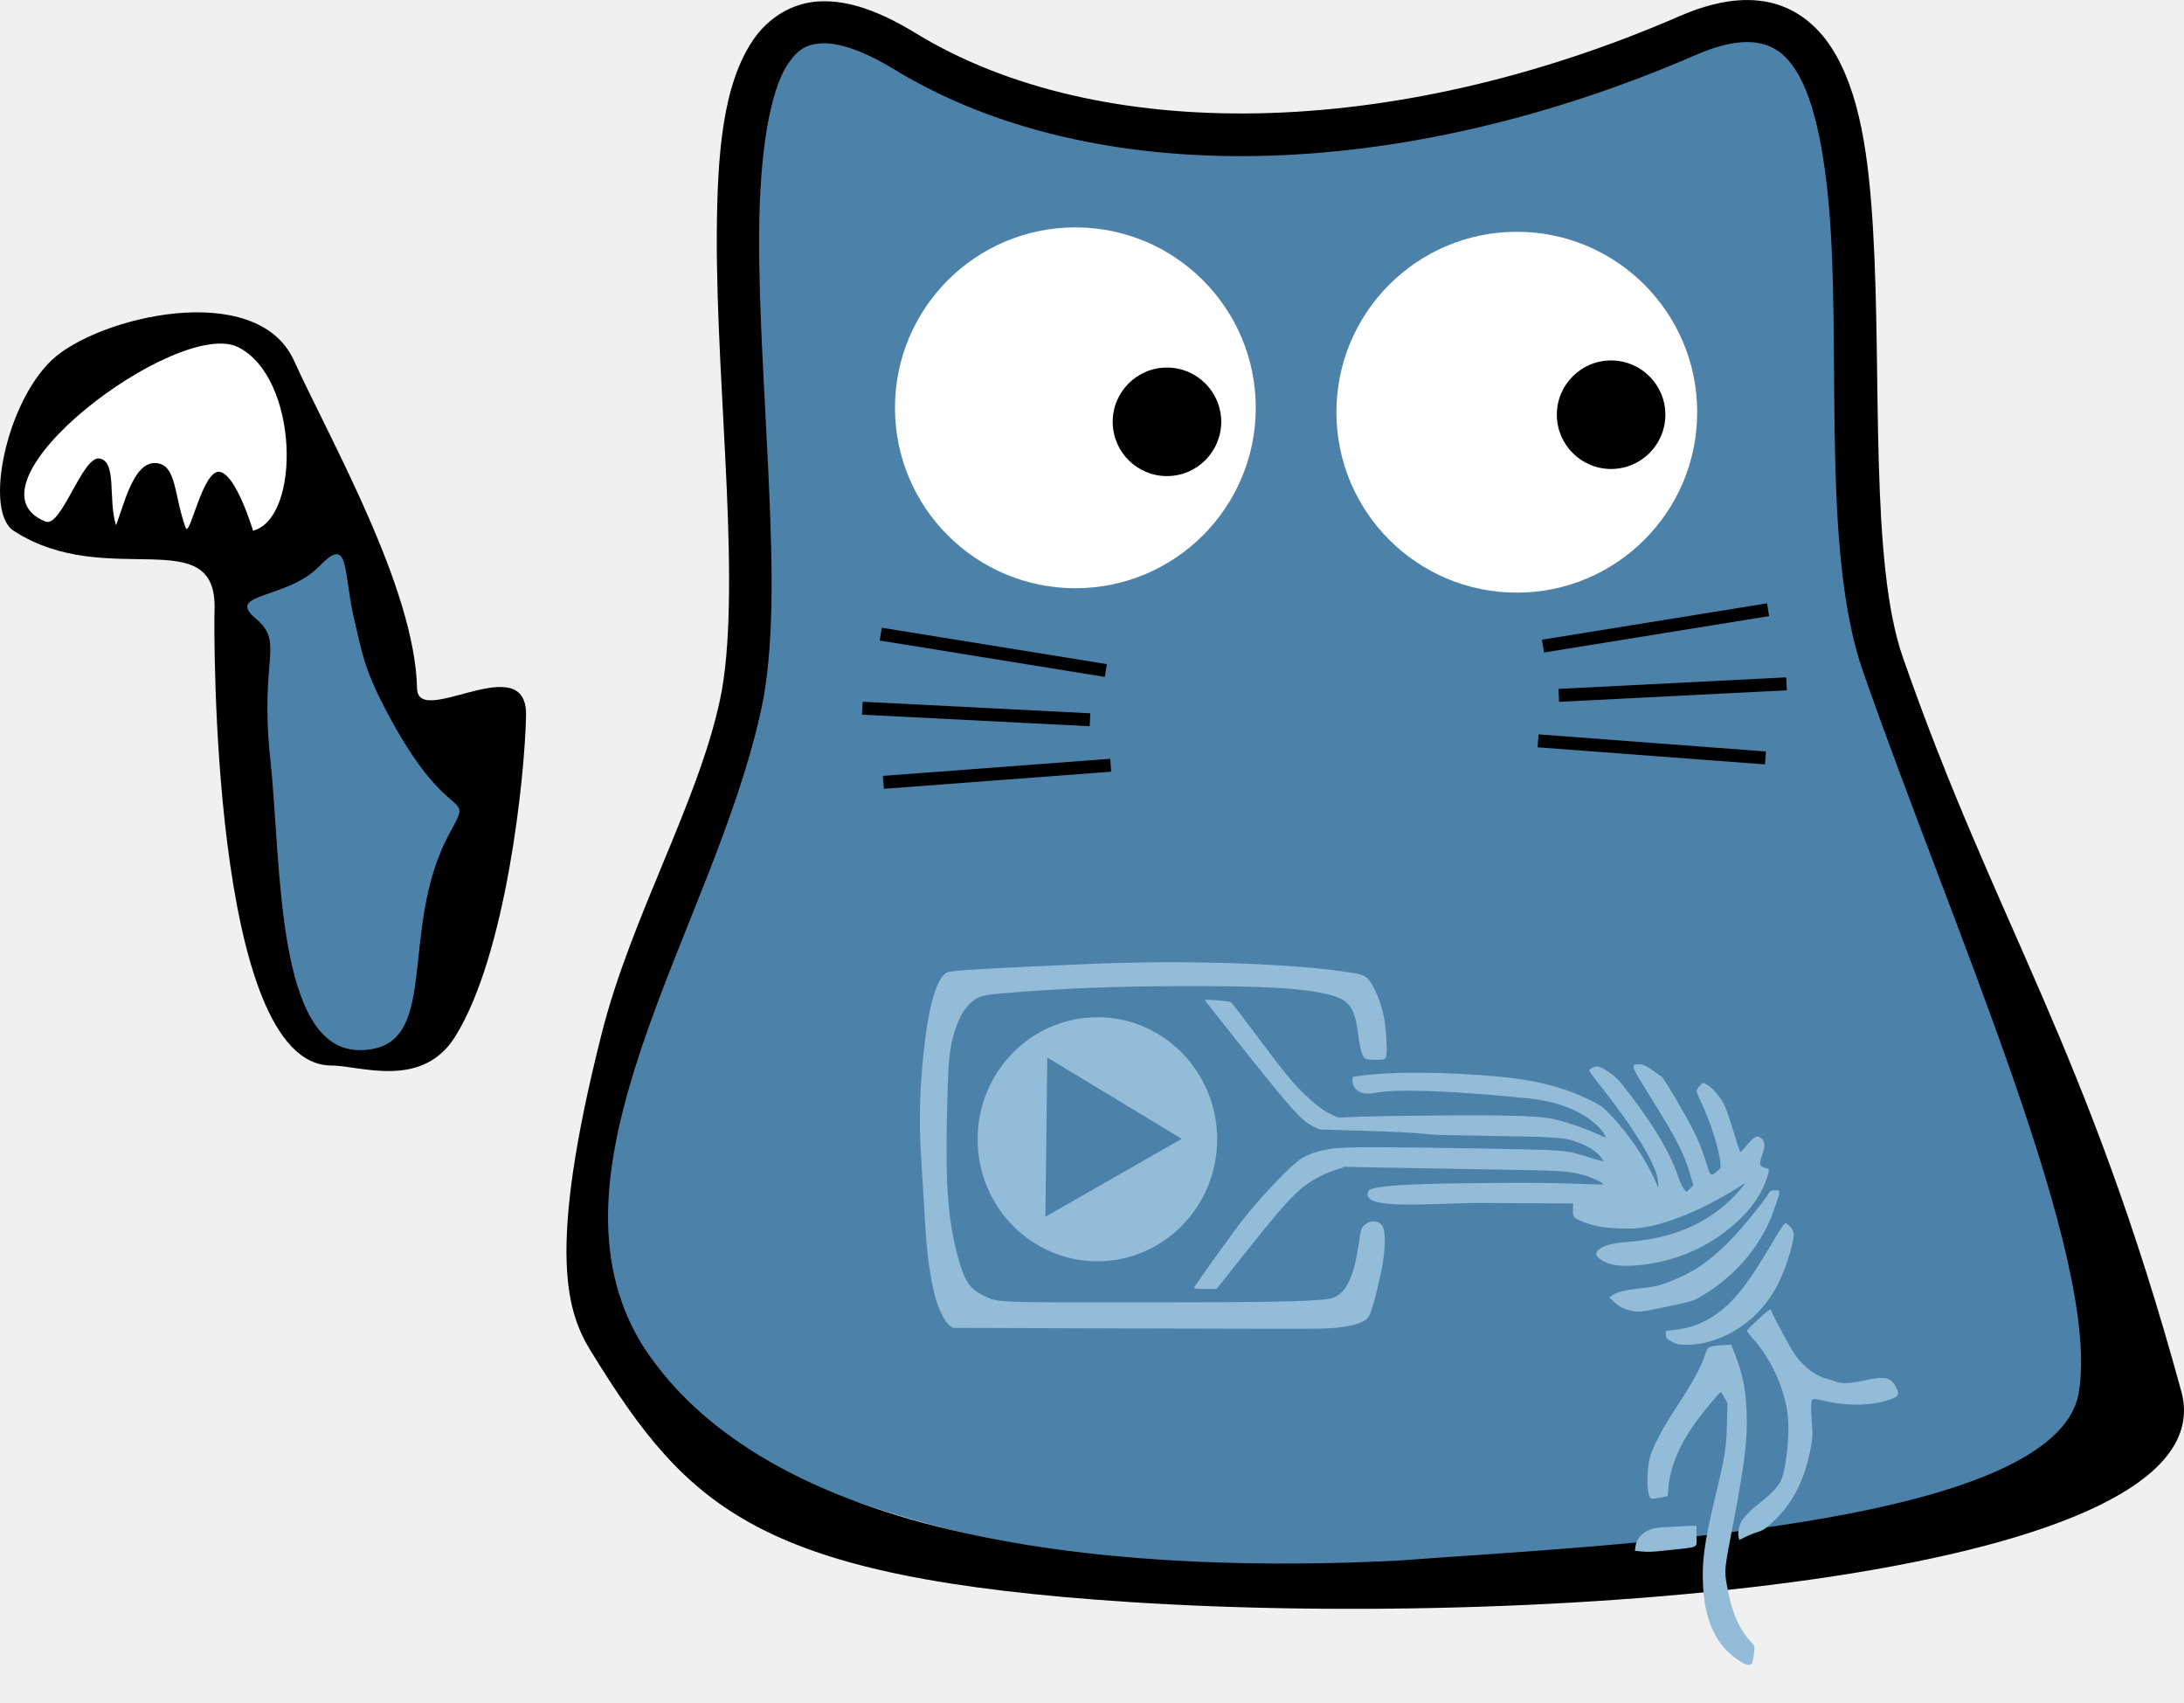
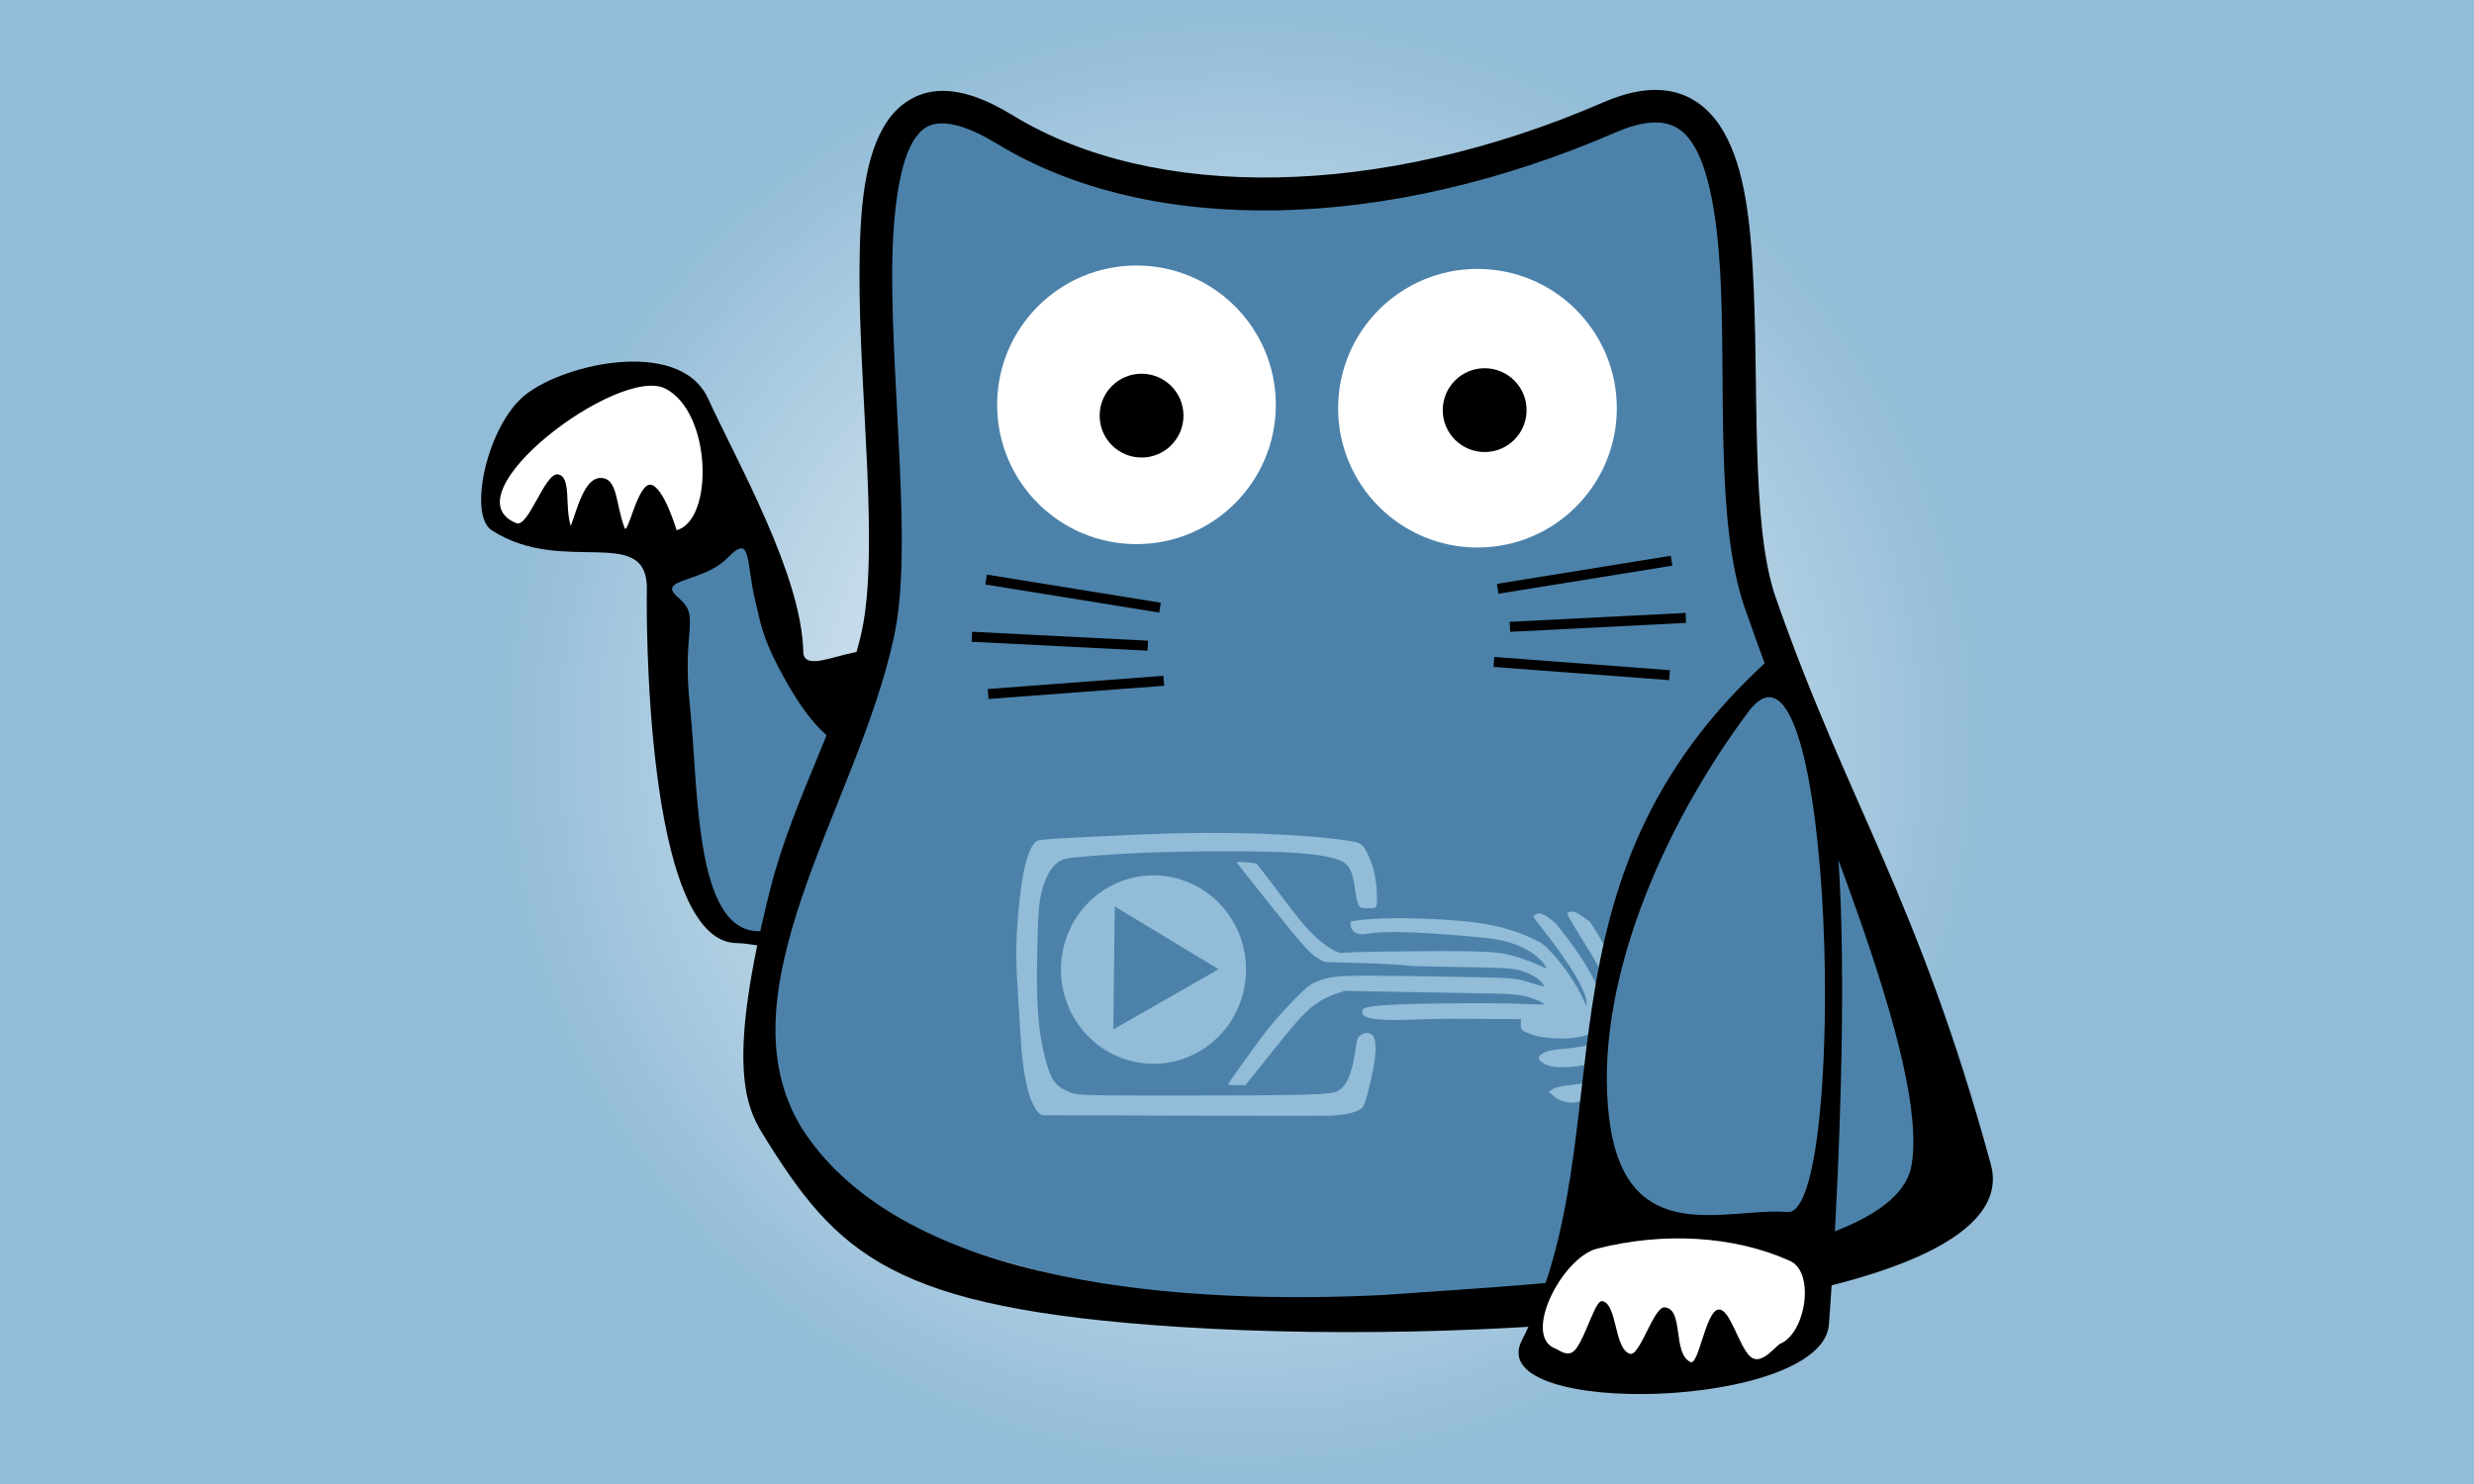
- <svg xmlns="http://www.w3.org/2000/svg" width="154.164" height="120.154" viewBox="0 0 154.164 120.154" id="svg4193" version="1.1">
-   <defs id="defs4195" />
-   <g id="layer1" transform="translate(31.39853,-924.3104)">
-     <path style="fill:#000000;fill-rule:evenodd;stroke:none;stroke-width:1px;stroke-linecap:butt;stroke-linejoin:miter;stroke-opacity:1" d="m -1.959,972.894 c -0.148,-7.051 -6.059,-17.389 -8.7,-23.156 -2.641,-5.767 -13.887,-3.062 -17.104,0.003 -3.217,3.066 -4.78,10.658 -2.674,12.027 6.598,4.289 14.419,-0.781 14.182,5.627 -0.041,1.103 -0.292,32.111 8.248,32.111 1.992,0 6.384,1.713 8.728,-2.025 3.617,-5.767 4.931,-18.381 5.013,-22.672 0.093,-4.849 -7.633,0.953 -7.693,-1.915 z" id="path4165" />
-     <path style="fill:#ffffff;fill-rule:evenodd;stroke:none;stroke-width:1px;stroke-linecap:butt;stroke-linejoin:miter;stroke-opacity:1" d="m -28.188,961.119 c 1.132,0.459 2.613,-4.697 3.834,-4.45 1.221,0.247 0.573,2.855 1.141,4.71 0.554,-1.365 1.201,-4.421 2.754,-4.39 1.553,0.03 1.323,2.287 2.165,4.566 0.283,0.767 1.193,-4.064 2.375,-3.946 1.182,0.117 2.383,4.158 2.383,4.158 3.409,-0.917 3.223,-10.797 -1.038,-12.949 -4.261,-2.152 -19.978,9.724 -13.615,12.302 z" id="path4189" />
-     <path style="fill:#4c82aa;fill-opacity:1;fill-rule:evenodd;stroke:none;stroke-width:3;stroke-linecap:butt;stroke-linejoin:miter;stroke-miterlimit:4;stroke-dasharray:none;stroke-opacity:1" d="m 20.943,973.993 c -3.293,15.086 -16.468,32.376 -8.287,45.562 14.302,23.932 121.499,21.969 107.4,-2.37 -14.099,-24.339 -12.501,-30.475 -17.975,-46.001 -5.109,-14.491 3.899,-51.554 -13.86,-43.963 -20.809,8.895 -42.101,9.224 -55.622,1.093 -19.404,-11.669 -8.306,30.331 -11.656,45.678 z" id="path4747" />
-     <circle style="fill:#ffffff;fill-opacity:1;stroke:none;stroke-width:1;stroke-linecap:round;stroke-linejoin:bevel;stroke-miterlimit:4;stroke-dasharray:none;stroke-dashoffset:0;stroke-opacity:1" id="path4786" cx="44.51" cy="953.091" r="12.733" />
-     <circle style="fill:#ffffff;fill-opacity:1;stroke:none;stroke-width:1;stroke-linecap:round;stroke-linejoin:bevel;stroke-miterlimit:4;stroke-dasharray:none;stroke-dashoffset:0;stroke-opacity:1" id="path4786-0" cx="75.67" cy="953.402" r="12.733" />
-     <circle style="fill:#000000;fill-opacity:1;stroke:none;stroke-width:1;stroke-linecap:round;stroke-linejoin:bevel;stroke-miterlimit:4;stroke-dasharray:none;stroke-dashoffset:0;stroke-opacity:1" id="path4803" cx="50.975" cy="954.08" r="3.83" />
-     <circle style="fill:#000000;fill-opacity:1;stroke:none;stroke-width:1;stroke-linecap:round;stroke-linejoin:bevel;stroke-miterlimit:4;stroke-dasharray:none;stroke-dashoffset:0;stroke-opacity:1" id="path4803-4" cx="82.326" cy="953.578" r="3.83" />
-     <path style="fill:#ee9225;fill-opacity:0;fill-rule:evenodd;stroke:none;stroke-width:1px;stroke-linecap:butt;stroke-linejoin:miter;stroke-opacity:1" d="m 35.483,975.939 c 22.889,8.645 44.73,4.029 54.971,1.44 8.879,-2.245 9.876,15.888 14.994,34.11 5.916,21.062 -62.396,29.301 -85.866,9.052 -10.742,-9.268 5.19,-48.648 15.901,-44.602 z" id="path4820" />
-     <path style="fill:#92bcd7;fill-opacity:1;fill-rule:evenodd;stroke:#000000;stroke-width:0.914px;stroke-linecap:butt;stroke-linejoin:miter;stroke-opacity:1" d="m 77.173,976.594 16.049,1.207" id="path4179-4" />
-     <path style="color:#000000;font-style:normal;font-variant:normal;font-weight:normal;font-stretch:normal;font-size:medium;line-height:normal;font-family:sans-serif;text-indent:0;text-align:start;text-decoration:none;text-decoration-line:none;text-decoration-style:solid;text-decoration-color:#000000;letter-spacing:normal;word-spacing:normal;text-transform:none;direction:ltr;block-progression:tb;writing-mode:lr-tb;baseline-shift:baseline;text-anchor:start;white-space:normal;clip-rule:nonzero;display:inline;overflow:visible;visibility:visible;opacity:1;isolation:auto;mix-blend-mode:normal;color-interpolation:sRGB;color-interpolation-filters:linearRGB;solid-color:#000000;solid-opacity:1;fill:#000000;fill-opacity:1;fill-rule:evenodd;stroke:none;stroke-width:3;stroke-linecap:butt;stroke-linejoin:miter;stroke-miterlimit:4;stroke-dasharray:none;stroke-dashoffset:0;stroke-opacity:1;color-rendering:auto;image-rendering:auto;shape-rendering:auto;text-rendering:auto;enable-background:accumulate" d="m 26.511,924.403 c -2.004,0.08 -3.699,1.178 -4.759,2.746 -2.12,3.137 -2.517,7.966 -2.552,13.585 -0.035,5.619 0.433,12.014 0.696,17.951 0.263,5.937 0.297,11.443 -0.471,15.015 -1.575,7.329 -6.259,15.291 -8.349,23.544 -3.969,15.674 -2.395,19.782 -0.729,22.483 6.854,11.107 11.784,15.943 38.017,17.646 30.023,1.949 77.764,-1.865 74.213,-14.865 -6.664,-24.392 -13.088,-32.956 -19.66,-51.816 -2.33,-6.687 -1.488,-19.751 -2.099,-30.136 -0.305,-5.193 -0.92,-9.763 -2.948,-12.897 -1.014,-1.567 -2.499,-2.772 -4.366,-3.181 -1.868,-0.409 -3.979,-0.055 -6.368,0.982 -20.347,8.832 -41.063,9.029 -53.887,1.198 -2.553,-1.559 -4.735,-2.334 -6.739,-2.253 z m 64.456,2.959 c 0.75,-0.12 1.377,-0.1 1.896,0.014 1.039,0.227 1.789,0.798 2.495,1.888 1.412,2.181 2.182,6.438 2.478,11.465 0.591,10.053 -0.505,22.997 2.26,30.933 6.329,18.163 16.819,41.352 15.244,50.915 -1.575,9.564 -34.194,10.819 -48.022,11.867 -17.754,0.905 -43.969,-0.547 -53.39,-15.231 -3.73,-6.104 -2.635,-13.243 -0.018,-21.028 2.618,-7.785 6.74,-15.972 8.437,-23.865 0.896,-4.17 0.799,-9.769 0.533,-15.765 -0.266,-5.996 -0.726,-12.364 -0.692,-17.804 0.034,-5.44 0.705,-9.964 2.044,-11.946 0.67,-0.991 1.303,-1.392 2.4,-1.436 1.097,-0.044 2.786,0.432 5.053,1.817 14.047,8.578 35.642,8.109 56.649,-1.009 1.011,-0.439 1.884,-0.696 2.633,-0.816 z" id="path4747-3" />
-     <path style="fill:#4c82aa;fill-opacity:1;fill-rule:evenodd;stroke:none;stroke-width:1px;stroke-linecap:butt;stroke-linejoin:miter;stroke-opacity:1" d="m 0.345,983.102 c 1.801,-3.304 0,0 -4.588,-8.835 -1.5,-2.889 -1.604,-3.995 -2.082,-5.94 -0.911,-3.707 -0.319,-6.348 -2.556,-4.037 -2.237,2.311 -6.62,1.857 -4.501,3.639 2.119,1.782 0.282,2.688 1.067,9.981 0.785,7.292 0.359,20.51 6.297,20.51 5.938,0 2.573,-8.365 6.363,-15.317 z" id="path4165-3" />
-     <g id="g4175" transform="translate(4.484485,-122.1363)">
-       <path id="path2161-7" d="m 86.794,1163.592 c -1.512,-1.02 -2.307,-2.669 -2.454,-5.092 -0.11,-1.806 0.071,-3.167 0.847,-6.388 0.694,-2.876 0.786,-3.452 0.831,-5.156 l 0.038,-1.481 -0.215,-0.395 c -0.118,-0.217 -0.235,-0.392 -0.26,-0.389 -0.078,0.01 -1.024,1.131 -1.598,1.896 -1.253,1.669 -1.964,3.316 -2.094,4.848 l -0.05,0.593 -0.404,0.084 c -0.815,0.169 -0.834,0.164 -0.949,-0.271 -0.154,-0.581 -0.081,-2.031 0.133,-2.669 0.291,-0.865 0.943,-2.076 1.876,-3.483 1.036,-1.562 1.711,-2.795 1.959,-3.579 0.203,-0.642 0.228,-0.657 1.193,-0.725 l 0.67,-0.048 0.24,0.61 c 0.57,1.453 0.78,2.474 0.849,4.13 0.078,1.891 -0.121,3.579 -0.909,7.697 -0.683,3.569 -0.675,3.487 -0.472,4.598 0.351,1.917 0.833,3.027 1.737,4.002 0.218,0.235 0.225,0.264 0.17,0.735 -0.031,0.27 -0.086,0.569 -0.123,0.665 -0.104,0.274 -0.426,0.216 -1.016,-0.182 z m -6.935,-7.669 -0.338,-0.03 0.042,-0.31 c 0.064,-0.476 0.369,-0.871 0.858,-1.11 0.379,-0.185 0.555,-0.215 1.648,-0.275 0.673,-0.037 1.354,-0.069 1.513,-0.071 l 0.29,0 0,0.734 c 0,0.867 0.222,0.747 -1.784,0.966 -1.411,0.154 -1.548,0.161 -2.229,0.1 z m 6.983,-0.991 c -0.064,-0.255 0.018,-0.762 0.171,-1.058 0.183,-0.355 0.702,-0.885 1.345,-1.376 0.663,-0.506 1.238,-1.096 1.43,-1.468 0.414,-0.8 0.694,-3.445 0.51,-4.819 -0.25,-1.873 -1.219,-3.958 -2.482,-5.34 -0.213,-0.233 -0.387,-0.457 -0.387,-0.499 0,-0.042 0.371,-0.42 0.825,-0.84 0.582,-0.538 0.836,-0.729 0.862,-0.648 0.102,0.322 1.393,2.73 1.683,3.14 0.627,0.887 1.46,1.519 2.278,1.729 0.191,0.049 0.478,0.14 0.638,0.201 0.422,0.162 1.002,0.138 1.975,-0.081 1.456,-0.329 1.92,-0.235 2.253,0.454 0.277,0.572 0.221,0.672 -0.503,0.916 -1.271,0.426 -2.946,0.445 -4.624,0.051 -0.517,-0.121 -0.706,-0.139 -0.774,-0.071 -0.101,0.101 -0.107,0.768 -0.015,1.861 0.051,0.613 0.034,0.88 -0.106,1.611 -0.426,2.222 -1.259,3.849 -2.625,5.126 -0.539,0.504 -0.735,0.637 -1.089,0.739 -0.237,0.068 -0.631,0.224 -0.875,0.347 l -0.443,0.223 z m -4.381,-13.65 c -0.116,-0.035 -0.334,-0.139 -0.483,-0.232 -0.223,-0.138 -0.272,-0.214 -0.272,-0.426 l 0,-0.258 0.522,-0.051 c 1.304,-0.128 2.358,-0.558 3.395,-1.388 1.107,-0.886 2.065,-2.162 3.625,-4.827 0.502,-0.858 0.819,-1.323 0.902,-1.324 0.156,0 0.512,0.404 0.576,0.659 0.104,0.412 -0.491,2.398 -1.058,3.536 -1.096,2.197 -2.935,3.692 -5.216,4.239 -0.634,0.152 -1.608,0.188 -1.991,0.073 z m -38.544,-1.083 -12.532,-0.039 -0.252,-0.18 c -0.317,-0.226 -0.801,-1.209 -1.016,-2.064 -0.371,-1.475 -0.587,-3.09 -0.706,-5.299 -0.045,-0.83 -0.154,-2.622 -0.242,-3.984 -0.176,-2.703 -0.163,-4.394 0.052,-6.923 0.324,-3.816 0.913,-6.105 1.705,-6.624 0.218,-0.143 2.501,-0.282 9.913,-0.603 6.972,-0.302 14.505,-0.054 18.739,0.619 0.955,0.151 1.13,0.286 1.589,1.215 0.463,0.94 0.729,2.007 0.798,3.209 0.075,1.308 0.044,1.617 -0.166,1.673 -0.27,0.072 -1.132,0.054 -1.284,-0.028 -0.22,-0.118 -0.378,-0.619 -0.507,-1.606 -0.272,-2.094 -0.642,-2.586 -2.225,-2.96 -1.768,-0.418 -4.456,-0.574 -9.804,-0.569 -5.198,0.01 -9.213,0.165 -13.242,0.528 -0.996,0.089 -1.28,0.143 -1.589,0.3 -0.8,0.406 -1.398,1.353 -1.765,2.797 -0.281,1.106 -0.337,1.832 -0.421,5.382 -0.12,5.104 0.075,7.576 0.803,10.22 0.44,1.598 0.806,2.14 1.757,2.604 1.057,0.515 0.643,0.497 11.13,0.494 9.089,0 12.09,-0.06 13.27,-0.252 1.098,-0.179 1.727,-1.317 2.088,-3.778 0.169,-1.148 0.189,-1.218 0.413,-1.417 0.454,-0.406 1.049,-0.357 1.302,0.107 0.227,0.417 0.18,1.764 -0.111,3.155 -0.376,1.794 -0.72,3.009 -0.92,3.247 -0.391,0.465 -1.544,0.743 -3.277,0.789 -0.532,0.015 -6.606,0.01 -13.499,-0.014 z m 35.275,-1.27 c -0.504,-0.125 -0.807,-0.288 -1.171,-0.632 l -0.297,-0.28 0.181,-0.147 c 0.28,-0.227 0.886,-0.379 1.984,-0.498 0.553,-0.06 1.162,-0.16 1.354,-0.222 2.104,-0.683 3.416,-1.524 5.117,-3.28 0.832,-0.859 2.545,-2.984 2.672,-3.314 0.026,-0.068 0.165,-0.105 0.382,-0.105 0.399,0 0.398,-0.046 0.016,1.119 -0.863,2.631 -2.644,4.808 -5.189,6.343 -0.572,0.345 -0.681,0.378 -2.429,0.743 -1.967,0.41 -2.035,0.417 -2.62,0.273 z m -10.637,-8.987 c 2.799,-0.032 5.147,-0.019 6.53,0.036 1.188,0.048 2.174,0.072 2.193,0.054 0.077,-0.077 -0.827,-0.511 -1.368,-0.657 -1.065,-0.287 -1.553,-0.318 -6.232,-0.39 -2.553,-0.039 -6.695,-0.112 -9.205,-0.162 -6.934,-0.138 -0.969,-0.136 -1.563,0.028 -1.05,0.288 -1.968,0.73 -2.746,1.322 -0.786,0.597 -1.692,1.615 -3.848,4.321 l -2.326,2.92 -0.808,0 c -0.682,0 -0.801,-0.018 -0.764,-0.115 0.075,-0.194 2.913,-4.134 3.544,-4.92 1.3,-1.618 3.199,-3.609 3.918,-4.108 0.535,-0.371 1.48,-0.676 2.403,-0.776 1.1,-0.119 3.543,-0.114 10.545,0.01 5.94,0.104 5.778,0.09 7.472,0.627 0.525,0.166 0.969,0.288 0.987,0.27 0.018,-0.018 -0.062,-0.157 -0.178,-0.309 -0.273,-0.358 -0.879,-0.756 -1.513,-0.993 -1.059,-0.397 -1.418,-0.421 -7.464,-0.511 -5.452,-0.08 -1.306,-0.139 -7.829,-0.34 l -3.056,-0.095 -0.454,-0.226 c -0.799,-0.399 -1.438,-1.101 -4.588,-5.048 -1.673,-2.096 -3.042,-3.83 -3.042,-3.853 0,-0.078 1.74,0.065 1.851,0.151 0.061,0.048 0.873,1.108 1.806,2.356 2.009,2.688 2.609,3.416 3.533,4.285 0.915,0.862 1.759,1.387 2.331,1.508 1.101,0.232 -3.025,-0.028 3.671,-0.119 7.763,-0.105 10.365,-0.049 11.578,0.249 0.968,0.238 2.157,0.651 2.901,1.007 0.314,0.15 0.584,0.26 0.6,0.243 0.072,-0.072 -0.231,-0.504 -0.589,-0.839 -1.122,-1.05 -2.794,-1.704 -4.885,-1.911 -0.838,-0.083 -8.42,-0.859 -10.767,-0.384 -1.258,0.255 -1.738,-0.465 -1.583,-1.131 3.669,-0.61 9.56,-0.08 10.118,-0.033 2.619,0.221 4.714,0.744 6.539,1.632 0.885,0.43 0.983,0.502 1.614,1.172 1.187,1.261 2.336,2.945 2.994,4.388 l 0.3,0.658 -0.028,-0.471 c -0.062,-1.051 -1.611,-3.614 -4.034,-6.678 -0.451,-0.571 -0.821,-1.065 -0.821,-1.098 0,-0.111 0.342,-0.301 0.543,-0.301 0.353,0 1.265,0.615 1.679,1.133 2.113,2.643 3.433,4.796 4.048,6.603 0.138,0.404 0.332,0.821 0.433,0.927 l 0.182,0.192 0.234,-0.234 0.234,-0.234 -0.2,-0.693 c -0.447,-1.547 -0.934,-2.503 -2.814,-5.52 -1.434,-2.302 -1.443,-2.328 -0.816,-2.328 0.271,0 0.436,0.07 0.899,0.386 0.312,0.212 0.623,0.43 0.69,0.483 0.198,0.157 1.747,2.784 2.285,3.874 0.272,0.551 0.619,1.406 0.771,1.9 0.404,1.31 0.406,1.312 0.846,0.925 0.282,-0.247 0.286,-0.261 0.241,-0.681 -0.105,-0.98 -0.668,-2.739 -1.336,-4.172 -0.186,-0.4 -0.339,-0.773 -0.339,-0.83 0,-0.057 0.101,-0.216 0.224,-0.354 0.216,-0.241 0.232,-0.246 0.445,-0.137 0.36,0.186 0.976,0.86 1.239,1.355 0.135,0.254 0.444,1.131 0.688,1.95 0.244,0.819 0.471,1.489 0.505,1.489 0.034,0 0.177,-0.144 0.318,-0.321 0.649,-0.815 0.885,-0.928 1.209,-0.583 0.21,0.224 0.214,0.516 0.014,1.097 -0.207,0.601 -0.199,0.767 0.042,0.877 0.108,0.049 0.248,0.089 0.309,0.089 0.152,0 0.141,0.201 -0.038,0.723 -0.531,1.544 -1.677,2.907 -3.485,4.145 -1.718,1.176 -3.946,1.911 -6.059,1.999 -1.048,0.044 -1.658,-0.078 -2.179,-0.435 -0.4,-0.274 -0.414,-0.514 -0.046,-0.763 0.403,-0.272 0.936,-0.399 2.048,-0.488 3.454,-0.277 6.067,-1.532 7.964,-3.825 0.298,-0.36 0.304,-0.377 0.09,-0.236 -2.356,1.546 -4.923,2.674 -6.867,3.019 -0.583,0.103 -1.017,0.125 -1.895,0.095 -1.207,-0.042 -1.927,-0.187 -2.761,-0.555 -0.461,-0.204 -0.52,-0.31 -0.486,-0.873 l 0.02,-0.328 -6.343,-0.039 c -3.489,-0.022 -8.729,0.589 -8.133,-0.801 -0.045,-0.551 5.458,-0.572 7.862,-0.6 z" style="fill:#92bcd7;fill-opacity:1" />
-       <path id="path3041" d="m 41.58,1118.236 c -4.669,0 -8.454,3.856 -8.454,8.612 0,4.757 3.785,8.612 8.454,8.612 4.669,0 8.454,-3.856 8.454,-8.612 0,-4.757 -3.785,-8.612 -8.454,-8.612 z m -3.537,2.844 4.743,2.868 4.743,2.87 -4.81,2.75 -4.81,2.75 0.067,-5.62 0.067,-5.618 z" style="fill:#92bcd7;fill-opacity:1" />
+ <svg xmlns="http://www.w3.org/2000/svg" xmlns:xlink="http://www.w3.org/1999/xlink" width="1280" height="768" viewBox="0 0 1280 768" id="svg4193" version="1.1">
+   <defs id="defs4195">
+     <radialGradient xlink:href="#linearGradient4248" id="radialGradient4254" cx="626.272" cy="660.243" fx="626.272" fy="660.243" r="643.48" gradientTransform="matrix(-0.0042722,0.592948,-0.6037954,-0.00435035,1042.973,16.25668)" gradientUnits="userSpaceOnUse" />
+     <linearGradient id="linearGradient4248">
+       <stop id="stop4252" offset="0" style="stop-color:#ffffff;stop-opacity:1" />
+       <stop id="stop4250" offset="1" style="stop-color:#92bcd7;stop-opacity:1;" />
+     </linearGradient>
+   </defs>
+   <g id="layer2">
+     <rect style="color:#000000;clip-rule:nonzero;display:inline;overflow:visible;visibility:visible;opacity:1;isolation:auto;mix-blend-mode:normal;color-interpolation:sRGB;color-interpolation-filters:linearRGB;solid-color:#000000;solid-opacity:1;fill:url(#radialGradient4254);fill-opacity:1;fill-rule:evenodd;stroke:none;stroke-width:5.96;stroke-linecap:butt;stroke-linejoin:miter;stroke-miterlimit:4;stroke-dasharray:none;stroke-dashoffset:0;stroke-opacity:1;color-rendering:auto;image-rendering:auto;shape-rendering:auto;text-rendering:auto;enable-background:accumulate" id="rect4246" width="1280.115" height="768.053" x="-0.034" y="-0.003" />
+   </g>
+   <g id="layer4" style="display:inline">
+     <g id="g4160" transform="matrix(5.661938,0,0,5.661938,426.7104,-5171.065)">
+       <path id="path4165" d="m -1.959,972.894 c -0.148,-7.051 -6.059,-17.389 -8.7,-23.156 -2.641,-5.767 -13.887,-3.062 -17.104,0.003 -3.217,3.066 -4.78,10.658 -2.674,12.027 6.598,4.289 14.419,-0.781 14.182,5.627 -0.041,1.103 -0.292,32.111 8.248,32.111 1.992,0 6.384,1.713 8.728,-2.025 3.617,-5.767 4.931,-18.381 5.013,-22.672 0.093,-4.849 -7.633,0.953 -7.693,-1.915 z" style="fill:#000000;fill-rule:evenodd;stroke:none;stroke-width:1px;stroke-linecap:butt;stroke-linejoin:miter;stroke-opacity:1" />
+       <path id="path4189" d="m -28.188,961.119 c 1.132,0.459 2.613,-4.697 3.834,-4.45 1.221,0.247 0.573,2.855 1.141,4.71 0.554,-1.365 1.201,-4.421 2.754,-4.39 1.553,0.03 1.323,2.287 2.165,4.566 0.283,0.767 1.193,-4.064 2.375,-3.946 1.182,0.117 2.383,4.158 2.383,4.158 3.409,-0.917 3.223,-10.797 -1.038,-12.949 -4.261,-2.152 -19.978,9.724 -13.615,12.302 z" style="fill:#ffffff;fill-rule:evenodd;stroke:none;stroke-width:1px;stroke-linecap:butt;stroke-linejoin:miter;stroke-opacity:1" />
+       <path id="path4165-3" d="m 0.345,983.102 c 1.801,-3.304 0,0 -4.588,-8.835 -1.5,-2.889 -1.604,-3.995 -2.082,-5.94 -0.911,-3.707 -0.319,-6.348 -2.556,-4.037 -2.237,2.311 -6.62,1.857 -4.501,3.639 2.119,1.782 0.282,2.688 1.067,9.981 0.785,7.292 0.359,20.51 6.297,20.51 5.938,0 2.573,-8.365 6.363,-15.317 z" style="fill:#4c82aa;fill-opacity:1;fill-rule:evenodd;stroke:none;stroke-width:1px;stroke-linecap:butt;stroke-linejoin:miter;stroke-opacity:1" />
    </g>
-     <path style="fill:#000000;fill-rule:evenodd;stroke:none;stroke-width:1px;stroke-linecap:butt;stroke-linejoin:miter;stroke-opacity:1" d="m 150.046,959.519 c 0,0 4.97,5.389 5.969,15.374 1.335,13.349 0.072,36.277 -0.616,45.52 -0.581,7.798 -31.52,8.595 -28.105,1.561 9.733,-19.223 -0.041,-41.941 22.751,-62.455 z" id="path4752" />
-     <path style="fill:#4c82aa;fill-opacity:1;fill-rule:evenodd;stroke:none;stroke-width:1px;stroke-linecap:butt;stroke-linejoin:miter;stroke-opacity:1" d="m 135.325,1001.676 c -1.515,-12.012 4.758,-26.608 12.714,-37.25 7.956,-10.642 9.104,46.197 3.569,45.726 -5.535,-0.471 -14.768,3.536 -16.283,-8.476 z" id="path4157" />
-     <path style="fill:#ffffff;fill-rule:evenodd;stroke:none;stroke-width:1px;stroke-linecap:butt;stroke-linejoin:miter;stroke-opacity:1" d="m 130.417,1022.643 c -3.097,-1.14 0.593,-8.333 3.792,-9.145 6.11,-1.551 12.513,-1.174 17.621,1.115 2.323,1.041 1.457,6.604 -0.892,7.584 -0.407,0.17 -1.7,2.032 -2.702,1.188 -1.078,-0.907 -1.888,-4.526 -2.969,-4.317 -1.145,0.221 -1.78,5.161 -2.526,4.794 -1.668,-0.821 -0.573,-4.808 -2.335,-4.997 -1.045,-0.113 -2.283,4.582 -3.222,4.242 -1.445,-0.524 -1.108,-4.553 -2.507,-4.815 -0.614,-0.115 -1.431,3.036 -2.367,4.33 -0.678,0.937 -1.525,0.157 -1.892,0.021 z" id="path4159" />
-     <path style="fill:#92bcd7;fill-opacity:1;fill-rule:evenodd;stroke:#000000;stroke-width:0.914px;stroke-linecap:butt;stroke-linejoin:miter;stroke-opacity:1" d="m 77.518,969.908 15.889,-2.568" id="path4179" />
-     <path style="fill:#92bcd7;fill-opacity:1;fill-rule:evenodd;stroke:#000000;stroke-width:0.914px;stroke-linecap:butt;stroke-linejoin:miter;stroke-opacity:1" d="m 78.633,973.385 16.074,-0.816" id="path4179-8" />
-     <path style="fill:#92bcd7;fill-opacity:1;fill-rule:evenodd;stroke:#000000;stroke-width:0.914px;stroke-linecap:butt;stroke-linejoin:miter;stroke-opacity:1" d="m 47.004,978.316 -16.049,1.207" id="path4179-4-8" />
-     <path style="fill:#92bcd7;fill-opacity:1;fill-rule:evenodd;stroke:#000000;stroke-width:0.914px;stroke-linecap:butt;stroke-linejoin:miter;stroke-opacity:1" d="M 46.66,971.631 30.772,969.063" id="path4179-9" />
-     <path style="fill:#92bcd7;fill-opacity:1;fill-rule:evenodd;stroke:#000000;stroke-width:0.914px;stroke-linecap:butt;stroke-linejoin:miter;stroke-opacity:1" d="M 45.544,975.107 29.47,974.291" id="path4179-8-3" />
+   </g>
+   <g id="layer3">
+     <g transform="translate(15.37361,-275.5122)" id="g4970">
+       <path id="path4747" d="m 439.18,603.355 c -18.643,85.415 -93.243,183.313 -46.921,257.971 80.975,135.503 687.918,124.385 608.09,-13.422 C 920.522,710.097 929.568,675.359 898.575,587.452 869.648,505.405 920.649,295.559 820.101,338.538 702.28,388.901 581.731,390.766 505.174,344.727 395.307,278.658 458.146,516.459 439.18,603.355 Z" style="fill:#4c82aa;fill-opacity:1;fill-rule:evenodd;stroke:none;stroke-width:3;stroke-linecap:butt;stroke-linejoin:miter;stroke-miterlimit:4;stroke-dasharray:none;stroke-opacity:1" />
+       <circle r="72.094" cy="485.012" cx="572.619" id="path4786" style="fill:#ffffff;fill-opacity:1;stroke:none;stroke-width:1;stroke-linecap:round;stroke-linejoin:bevel;stroke-miterlimit:4;stroke-dasharray:none;stroke-dashoffset:0;stroke-opacity:1" />
+       <circle r="72.094" cy="486.771" cx="749.045" id="path4786-0" style="fill:#ffffff;fill-opacity:1;stroke:none;stroke-width:1;stroke-linecap:round;stroke-linejoin:bevel;stroke-miterlimit:4;stroke-dasharray:none;stroke-dashoffset:0;stroke-opacity:1" />
+       <path id="path4820" d="m 521.506,614.374 c 129.597,48.949 253.26,22.814 311.243,8.151 50.271,-12.713 55.917,89.957 84.898,193.129 33.498,119.254 -353.283,165.902 -486.17,51.254 -60.821,-52.473 29.386,-275.439 90.029,-252.535 z" style="fill:#ee9225;fill-opacity:0;fill-rule:evenodd;stroke:none;stroke-width:1px;stroke-linecap:butt;stroke-linejoin:miter;stroke-opacity:1" />
+       <path id="path4179-4" d="m 757.556,618.081 90.871,6.835" style="fill:#92bcd7;fill-opacity:1;fill-rule:evenodd;stroke:#000000;stroke-width:5.174px;stroke-linecap:butt;stroke-linejoin:miter;stroke-opacity:1" />
+       <path id="path4747-3" d="m 470.709,322.579 c -11.345,0.455 -20.944,6.669 -26.946,15.55 -12.003,17.761 -14.248,45.103 -14.448,76.916 -0.199,31.813 2.452,68.022 3.942,101.636 1.49,33.614 1.683,64.787 -2.665,85.014 -8.919,41.494 -35.44,86.576 -47.274,133.304 -22.474,88.745 -13.562,112.005 -4.127,127.296 38.805,62.889 66.72,90.265 215.253,99.91 169.989,11.037 440.296,-10.562 420.187,-84.166 -37.732,-138.106 -74.103,-186.597 -111.312,-293.382 -13.192,-37.86 -8.427,-111.83 -11.882,-170.63 -1.727,-29.4 -5.208,-55.278 -16.694,-73.021 -5.743,-8.871 -14.147,-15.697 -24.722,-18.012 -10.575,-2.314 -22.528,-0.311 -36.053,5.559 -115.203,50.005 -232.496,51.124 -305.105,6.784 -14.457,-8.828 -26.811,-13.214 -38.156,-12.759 z m 364.943,16.753 c 4.245,-0.677 7.795,-0.568 10.737,0.077 5.884,1.288 10.132,4.517 14.128,10.691 7.993,12.347 12.357,36.452 14.029,64.912 3.344,56.921 -2.859,130.21 12.796,175.138 35.834,102.839 95.229,234.132 86.313,288.28 -8.917,54.149 -193.606,61.258 -271.899,67.192 -100.523,5.126 -248.952,-3.099 -302.293,-86.238 -21.117,-34.561 -14.922,-74.979 -0.099,-119.057 14.823,-44.078 38.164,-90.431 47.769,-135.121 5.075,-23.612 4.523,-55.309 3.017,-89.26 -1.505,-33.951 -4.113,-70.006 -3.92,-100.804 0.193,-30.799 3.992,-56.418 11.573,-67.637 3.791,-5.609 7.379,-7.881 13.589,-8.13 6.209,-0.25 15.774,2.448 28.609,10.286 79.531,48.566 201.801,45.915 320.742,-5.712 5.726,-2.485 10.665,-3.941 14.91,-4.618 z" style="color:#000000;font-style:normal;font-variant:normal;font-weight:normal;font-stretch:normal;font-size:medium;line-height:normal;font-family:sans-serif;text-indent:0;text-align:start;text-decoration:none;text-decoration-line:none;text-decoration-style:solid;text-decoration-color:#000000;letter-spacing:normal;word-spacing:normal;text-transform:none;direction:ltr;block-progression:tb;writing-mode:lr-tb;baseline-shift:baseline;text-anchor:start;white-space:normal;clip-rule:nonzero;display:inline;overflow:visible;visibility:visible;opacity:1;isolation:auto;mix-blend-mode:normal;color-interpolation:sRGB;color-interpolation-filters:linearRGB;solid-color:#000000;solid-opacity:1;fill:#000000;fill-opacity:1;fill-rule:evenodd;stroke:none;stroke-width:3;stroke-linecap:butt;stroke-linejoin:miter;stroke-miterlimit:4;stroke-dasharray:none;stroke-dashoffset:0;stroke-opacity:1;color-rendering:auto;image-rendering:auto;shape-rendering:auto;text-rendering:auto;enable-background:accumulate" />
+       <g transform="matrix(5.661938,0,0,5.661938,345.9956,-5602.861)" id="g4175">
+         <path style="fill:#92bcd7;fill-opacity:1" d="m 86.794,1163.592 c -1.512,-1.02 -2.307,-2.669 -2.454,-5.092 -0.11,-1.806 0.071,-3.167 0.847,-6.388 0.694,-2.876 0.786,-3.452 0.831,-5.156 l 0.038,-1.481 -0.215,-0.395 c -0.118,-0.217 -0.235,-0.392 -0.26,-0.389 -0.078,0.01 -1.024,1.131 -1.598,1.896 -1.253,1.669 -1.964,3.316 -2.094,4.848 l -0.05,0.593 -0.404,0.084 c -0.815,0.169 -0.834,0.164 -0.949,-0.271 -0.154,-0.581 -0.081,-2.031 0.133,-2.669 0.291,-0.865 0.943,-2.076 1.876,-3.483 1.036,-1.562 1.711,-2.795 1.959,-3.579 0.203,-0.642 0.228,-0.657 1.193,-0.725 l 0.67,-0.048 0.24,0.61 c 0.57,1.453 0.78,2.474 0.849,4.13 0.078,1.891 -0.121,3.579 -0.909,7.697 -0.683,3.569 -0.675,3.487 -0.472,4.598 0.351,1.917 0.833,3.027 1.737,4.002 0.218,0.235 0.225,0.264 0.17,0.735 -0.031,0.27 -0.086,0.569 -0.123,0.665 -0.104,0.274 -0.426,0.216 -1.016,-0.182 z m -6.935,-7.669 -0.338,-0.03 0.042,-0.31 c 0.064,-0.476 0.369,-0.871 0.858,-1.11 0.379,-0.185 0.555,-0.215 1.648,-0.275 0.673,-0.037 1.354,-0.069 1.513,-0.071 l 0.29,0 0,0.734 c 0,0.867 0.222,0.747 -1.784,0.966 -1.411,0.154 -1.548,0.161 -2.229,0.1 z m 6.983,-0.991 c -0.064,-0.255 0.018,-0.762 0.171,-1.058 0.183,-0.355 0.702,-0.885 1.345,-1.376 0.663,-0.506 1.238,-1.096 1.43,-1.468 0.414,-0.8 0.694,-3.445 0.51,-4.819 -0.25,-1.873 -1.219,-3.958 -2.482,-5.34 -0.213,-0.233 -0.387,-0.457 -0.387,-0.499 0,-0.042 0.371,-0.42 0.825,-0.84 0.582,-0.538 0.836,-0.729 0.862,-0.648 0.102,0.322 1.393,2.73 1.683,3.14 0.627,0.887 1.46,1.519 2.278,1.729 0.191,0.049 0.478,0.14 0.638,0.201 0.422,0.162 1.002,0.138 1.975,-0.081 1.456,-0.329 1.92,-0.235 2.253,0.454 0.277,0.572 0.221,0.672 -0.503,0.916 -1.271,0.426 -2.946,0.445 -4.624,0.051 -0.517,-0.121 -0.706,-0.139 -0.774,-0.071 -0.101,0.101 -0.107,0.768 -0.015,1.861 0.051,0.613 0.034,0.88 -0.106,1.611 -0.426,2.222 -1.259,3.849 -2.625,5.126 -0.539,0.504 -0.735,0.637 -1.089,0.739 -0.237,0.068 -0.631,0.224 -0.875,0.347 l -0.443,0.223 z m -4.381,-13.65 c -0.116,-0.035 -0.334,-0.139 -0.483,-0.232 -0.223,-0.138 -0.272,-0.214 -0.272,-0.426 l 0,-0.258 0.522,-0.051 c 1.304,-0.128 2.358,-0.558 3.395,-1.388 1.107,-0.886 2.065,-2.162 3.625,-4.827 0.502,-0.858 0.819,-1.323 0.902,-1.324 0.156,0 0.512,0.404 0.576,0.659 0.104,0.412 -0.491,2.398 -1.058,3.536 -1.096,2.197 -2.935,3.692 -5.216,4.239 -0.634,0.152 -1.608,0.188 -1.991,0.073 z m -38.544,-1.083 -12.532,-0.039 -0.252,-0.18 c -0.317,-0.226 -0.801,-1.209 -1.016,-2.064 -0.371,-1.475 -0.587,-3.09 -0.706,-5.299 -0.045,-0.83 -0.154,-2.622 -0.242,-3.984 -0.176,-2.703 -0.163,-4.394 0.052,-6.923 0.324,-3.816 0.913,-6.105 1.705,-6.624 0.218,-0.143 2.501,-0.282 9.913,-0.603 6.972,-0.302 14.505,-0.054 18.739,0.619 0.955,0.151 1.13,0.286 1.589,1.215 0.463,0.94 0.729,2.007 0.798,3.209 0.075,1.308 0.044,1.617 -0.166,1.673 -0.27,0.072 -1.132,0.054 -1.284,-0.028 -0.22,-0.118 -0.378,-0.619 -0.507,-1.606 -0.272,-2.094 -0.642,-2.586 -2.225,-2.96 -1.768,-0.418 -4.456,-0.574 -9.804,-0.569 -5.198,0.01 -9.213,0.165 -13.242,0.528 -0.996,0.089 -1.28,0.143 -1.589,0.3 -0.8,0.406 -1.398,1.353 -1.765,2.797 -0.281,1.106 -0.337,1.832 -0.421,5.382 -0.12,5.104 0.075,7.576 0.803,10.22 0.44,1.598 0.806,2.14 1.757,2.604 1.057,0.515 0.643,0.497 11.13,0.494 9.089,0 12.09,-0.06 13.27,-0.252 1.098,-0.179 1.727,-1.317 2.088,-3.778 0.169,-1.148 0.189,-1.218 0.413,-1.417 0.454,-0.406 1.049,-0.357 1.302,0.107 0.227,0.417 0.18,1.764 -0.111,3.155 -0.376,1.794 -0.72,3.009 -0.92,3.247 -0.391,0.465 -1.544,0.743 -3.277,0.789 -0.532,0.015 -6.606,0.01 -13.499,-0.014 z m 35.275,-1.27 c -0.504,-0.125 -0.807,-0.288 -1.171,-0.632 l -0.297,-0.28 0.181,-0.147 c 0.28,-0.227 0.886,-0.379 1.984,-0.498 0.553,-0.06 1.162,-0.16 1.354,-0.222 2.104,-0.683 3.416,-1.524 5.117,-3.28 0.832,-0.859 2.545,-2.984 2.672,-3.314 0.026,-0.068 0.165,-0.105 0.382,-0.105 0.399,0 0.398,-0.046 0.016,1.119 -0.863,2.631 -2.644,4.808 -5.189,6.343 -0.572,0.345 -0.681,0.378 -2.429,0.743 -1.967,0.41 -2.035,0.417 -2.62,0.273 z m -10.637,-8.987 c 2.799,-0.032 5.147,-0.019 6.53,0.036 1.188,0.048 2.174,0.072 2.193,0.054 0.077,-0.077 -0.827,-0.511 -1.368,-0.657 -1.065,-0.287 -1.553,-0.318 -6.232,-0.39 -2.553,-0.039 -6.695,-0.112 -9.205,-0.162 -6.934,-0.138 -0.969,-0.136 -1.563,0.028 -1.05,0.288 -1.968,0.73 -2.746,1.322 -0.786,0.597 -1.692,1.615 -3.848,4.321 l -2.326,2.92 -0.808,0 c -0.682,0 -0.801,-0.018 -0.764,-0.115 0.075,-0.194 2.913,-4.134 3.544,-4.92 1.3,-1.618 3.199,-3.609 3.918,-4.108 0.535,-0.371 1.48,-0.676 2.403,-0.776 1.1,-0.119 3.543,-0.114 10.545,0.01 5.94,0.104 5.778,0.09 7.472,0.627 0.525,0.166 0.969,0.288 0.987,0.27 0.018,-0.018 -0.062,-0.157 -0.178,-0.309 -0.273,-0.358 -0.879,-0.756 -1.513,-0.993 -1.059,-0.397 -1.418,-0.421 -7.464,-0.511 -5.452,-0.08 -1.306,-0.139 -7.829,-0.34 l -3.056,-0.095 -0.454,-0.226 c -0.799,-0.399 -1.438,-1.101 -4.588,-5.048 -1.673,-2.096 -3.042,-3.83 -3.042,-3.853 0,-0.078 1.74,0.065 1.851,0.151 0.061,0.048 0.873,1.108 1.806,2.356 2.009,2.688 2.609,3.416 3.533,4.285 0.915,0.862 1.759,1.387 2.331,1.508 1.101,0.232 -3.025,-0.028 3.671,-0.119 7.763,-0.105 10.365,-0.049 11.578,0.249 0.968,0.238 2.157,0.651 2.901,1.007 0.314,0.15 0.584,0.26 0.6,0.243 0.072,-0.072 -0.231,-0.504 -0.589,-0.839 -1.122,-1.05 -2.794,-1.704 -4.885,-1.911 -0.838,-0.083 -8.42,-0.859 -10.767,-0.384 -1.258,0.255 -1.738,-0.465 -1.583,-1.131 3.669,-0.61 9.56,-0.08 10.118,-0.033 2.619,0.221 4.714,0.744 6.539,1.632 0.885,0.43 0.983,0.502 1.614,1.172 1.187,1.261 2.336,2.945 2.994,4.388 l 0.3,0.658 -0.028,-0.471 c -0.062,-1.051 -1.611,-3.614 -4.034,-6.678 -0.451,-0.571 -0.821,-1.065 -0.821,-1.098 0,-0.111 0.342,-0.301 0.543,-0.301 0.353,0 1.265,0.615 1.679,1.133 2.113,2.643 3.433,4.796 4.048,6.603 0.138,0.404 0.332,0.821 0.433,0.927 l 0.182,0.192 0.234,-0.234 0.234,-0.234 -0.2,-0.693 c -0.447,-1.547 -0.934,-2.503 -2.814,-5.52 -1.434,-2.302 -1.443,-2.328 -0.816,-2.328 0.271,0 0.436,0.07 0.899,0.386 0.312,0.212 0.623,0.43 0.69,0.483 0.198,0.157 1.747,2.784 2.285,3.874 0.272,0.551 0.619,1.406 0.771,1.9 0.404,1.31 0.406,1.312 0.846,0.925 0.282,-0.247 0.286,-0.261 0.241,-0.681 -0.105,-0.98 -0.668,-2.739 -1.336,-4.172 -0.186,-0.4 -0.339,-0.773 -0.339,-0.83 0,-0.057 0.101,-0.216 0.224,-0.354 0.216,-0.241 0.232,-0.246 0.445,-0.137 0.36,0.186 0.976,0.86 1.239,1.355 0.135,0.254 0.444,1.131 0.688,1.95 0.244,0.819 0.471,1.489 0.505,1.489 0.034,0 0.177,-0.144 0.318,-0.321 0.649,-0.815 0.885,-0.928 1.209,-0.583 0.21,0.224 0.214,0.516 0.014,1.097 -0.207,0.601 -0.199,0.767 0.042,0.877 0.108,0.049 0.248,0.089 0.309,0.089 0.152,0 0.141,0.201 -0.038,0.723 -0.531,1.544 -1.677,2.907 -3.485,4.145 -1.718,1.176 -3.946,1.911 -6.059,1.999 -1.048,0.044 -1.658,-0.078 -2.179,-0.435 -0.4,-0.274 -0.414,-0.514 -0.046,-0.763 0.403,-0.272 0.936,-0.399 2.048,-0.488 3.454,-0.277 6.067,-1.532 7.964,-3.825 0.298,-0.36 0.304,-0.377 0.09,-0.236 -2.356,1.546 -4.923,2.674 -6.867,3.019 -0.583,0.103 -1.017,0.125 -1.895,0.095 -1.207,-0.042 -1.927,-0.187 -2.761,-0.555 -0.461,-0.204 -0.52,-0.31 -0.486,-0.873 l 0.02,-0.328 -6.343,-0.039 c -3.489,-0.022 -8.729,0.589 -8.133,-0.801 -0.045,-0.551 5.458,-0.572 7.862,-0.6 z" id="path2161-7" />
+         <path style="fill:#92bcd7;fill-opacity:1" d="m 41.58,1118.236 c -4.669,0 -8.454,3.856 -8.454,8.612 0,4.757 3.785,8.612 8.454,8.612 4.669,0 8.454,-3.856 8.454,-8.612 0,-4.757 -3.785,-8.612 -8.454,-8.612 z m -3.537,2.844 4.743,2.868 4.743,2.87 -4.81,2.75 -4.81,2.75 0.067,-5.62 0.067,-5.618 z" id="path3041" />
+       </g>
+       <path id="path4179" d="m 759.504,580.226 89.961,-14.538" style="fill:#92bcd7;fill-opacity:1;fill-rule:evenodd;stroke:#000000;stroke-width:5.174px;stroke-linecap:butt;stroke-linejoin:miter;stroke-opacity:1" />
+       <path id="path4179-8" d="m 765.822,599.911 91.01,-4.621" style="fill:#92bcd7;fill-opacity:1;fill-rule:evenodd;stroke:#000000;stroke-width:5.174px;stroke-linecap:butt;stroke-linejoin:miter;stroke-opacity:1" />
+       <path id="path4179-4-8" d="m 586.741,627.835 -90.871,6.835" style="fill:#92bcd7;fill-opacity:1;fill-rule:evenodd;stroke:#000000;stroke-width:5.174px;stroke-linecap:butt;stroke-linejoin:miter;stroke-opacity:1" />
+       <path id="path4179-9" d="M 584.792,589.98 494.831,575.442" style="fill:#92bcd7;fill-opacity:1;fill-rule:evenodd;stroke:#000000;stroke-width:5.174px;stroke-linecap:butt;stroke-linejoin:miter;stroke-opacity:1" />
+       <path id="path4179-8-3" d="m 578.474,609.665 -91.01,-4.621" style="fill:#92bcd7;fill-opacity:1;fill-rule:evenodd;stroke:#000000;stroke-width:5.174px;stroke-linecap:butt;stroke-linejoin:miter;stroke-opacity:1" />
+     </g>
+   </g>
+   <g id="layer1" transform="translate(15.37361,-275.5122)" style="display:inline">
+     <circle style="fill:#000000;fill-opacity:1;stroke:none;stroke-width:1;stroke-linecap:round;stroke-linejoin:bevel;stroke-miterlimit:4;stroke-dasharray:none;stroke-dashoffset:0;stroke-opacity:1" id="path4803" cx="575.249" cy="490.609" r="21.687" />
+     <circle style="fill:#000000;fill-opacity:1;stroke:none;stroke-width:1;stroke-linecap:round;stroke-linejoin:bevel;stroke-miterlimit:4;stroke-dasharray:none;stroke-dashoffset:0;stroke-opacity:1" id="path4803-4" cx="752.759" cy="487.766" r="21.687" />
+   </g>
+   <g id="layer5" style="display:inline">
+     <g style="display:inline" id="g4165" transform="matrix(5.661938,0,0,5.661938,66.41197,-5092.168)">
+       <path id="path4752" d="m 150.046,959.519 c 0,0 4.97,5.389 5.969,15.374 1.335,13.349 0.072,36.277 -0.616,45.52 -0.581,7.798 -31.52,8.595 -28.105,1.561 9.733,-19.223 -0.041,-41.941 22.751,-62.455 z" style="fill:#000000;fill-rule:evenodd;stroke:none;stroke-width:1px;stroke-linecap:butt;stroke-linejoin:miter;stroke-opacity:1" />
+       <path id="path4157" d="m 135.325,1001.676 c -1.515,-12.012 4.758,-26.608 12.714,-37.25 7.956,-10.642 9.104,46.197 3.569,45.726 -5.535,-0.471 -14.768,3.536 -16.283,-8.476 z" style="fill:#4c82aa;fill-opacity:1;fill-rule:evenodd;stroke:none;stroke-width:1px;stroke-linecap:butt;stroke-linejoin:miter;stroke-opacity:1" />
+       <path id="path4159" d="m 130.417,1022.643 c -3.097,-1.14 0.593,-8.333 3.792,-9.145 6.11,-1.551 12.513,-1.174 17.621,1.115 2.323,1.041 1.457,6.604 -0.892,7.584 -0.407,0.17 -1.7,2.032 -2.702,1.188 -1.078,-0.907 -1.888,-4.526 -2.969,-4.317 -1.145,0.221 -1.78,5.161 -2.526,4.794 -1.668,-0.821 -0.573,-4.808 -2.335,-4.997 -1.045,-0.113 -2.283,4.582 -3.222,4.242 -1.445,-0.524 -1.108,-4.553 -2.507,-4.815 -0.614,-0.115 -1.431,3.036 -2.367,4.33 -0.678,0.937 -1.525,0.157 -1.892,0.021 z" style="fill:#ffffff;fill-rule:evenodd;stroke:none;stroke-width:1px;stroke-linecap:butt;stroke-linejoin:miter;stroke-opacity:1" />
+     </g>
  </g>
</svg>
